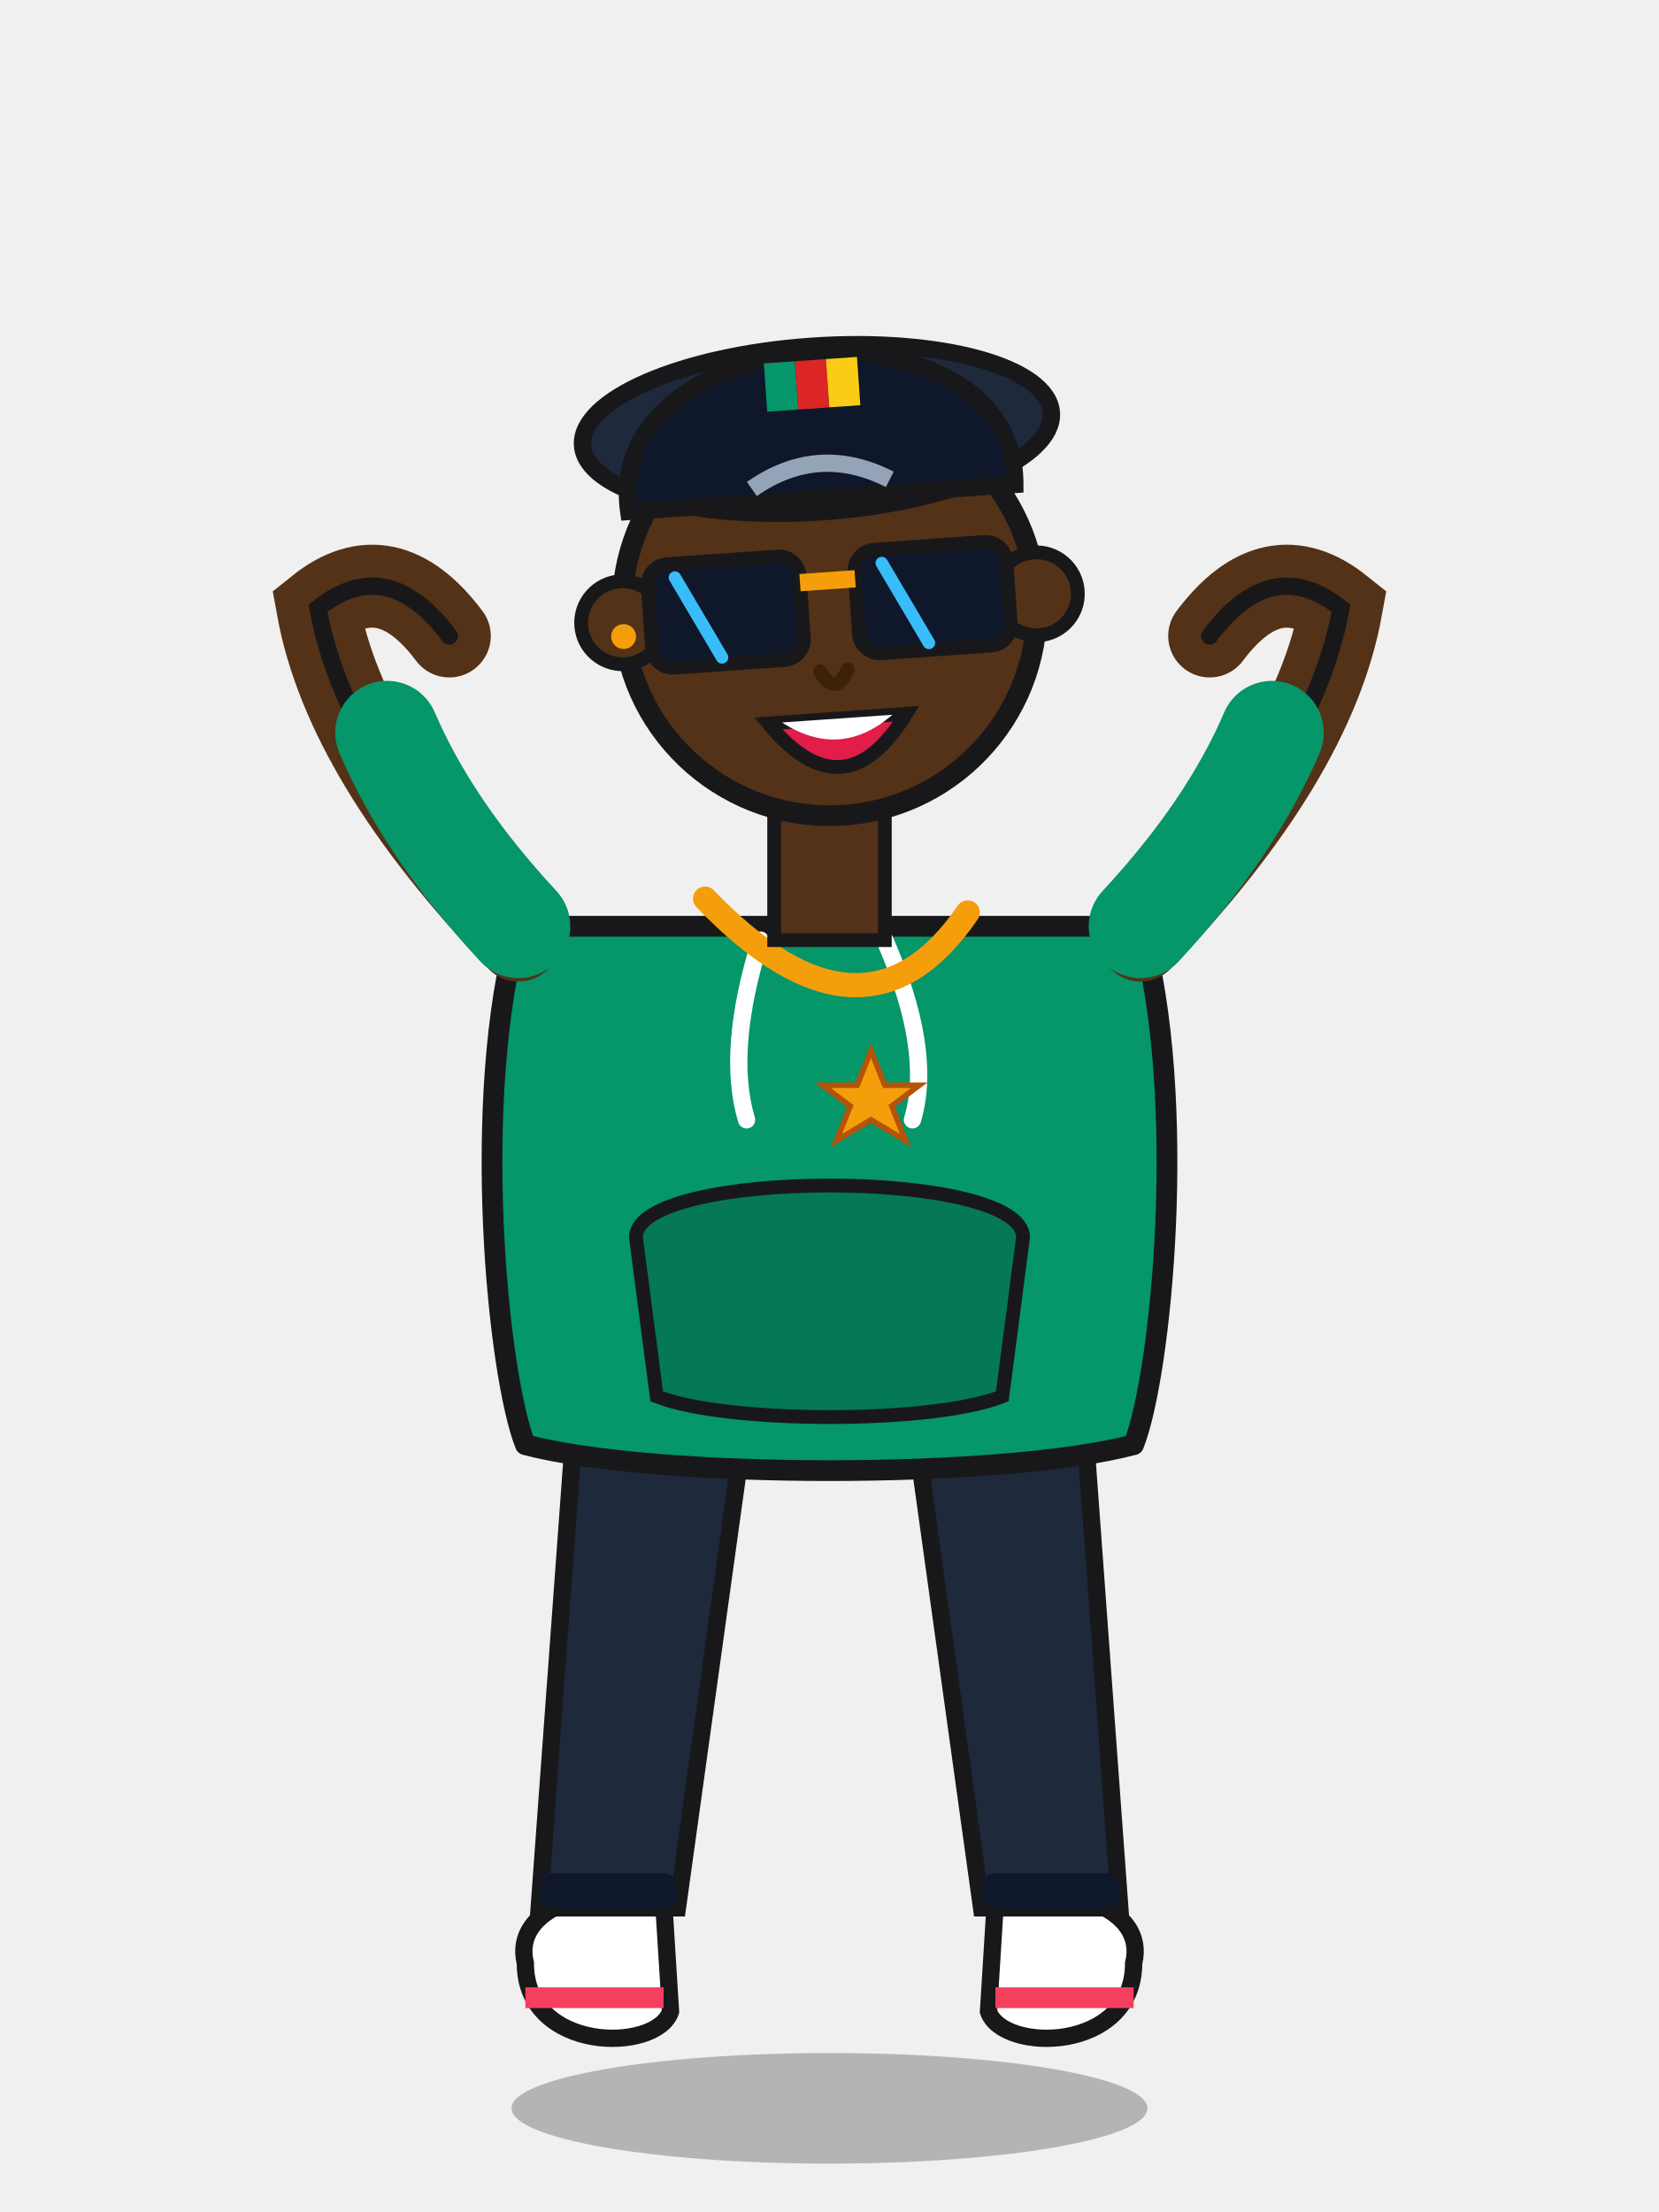
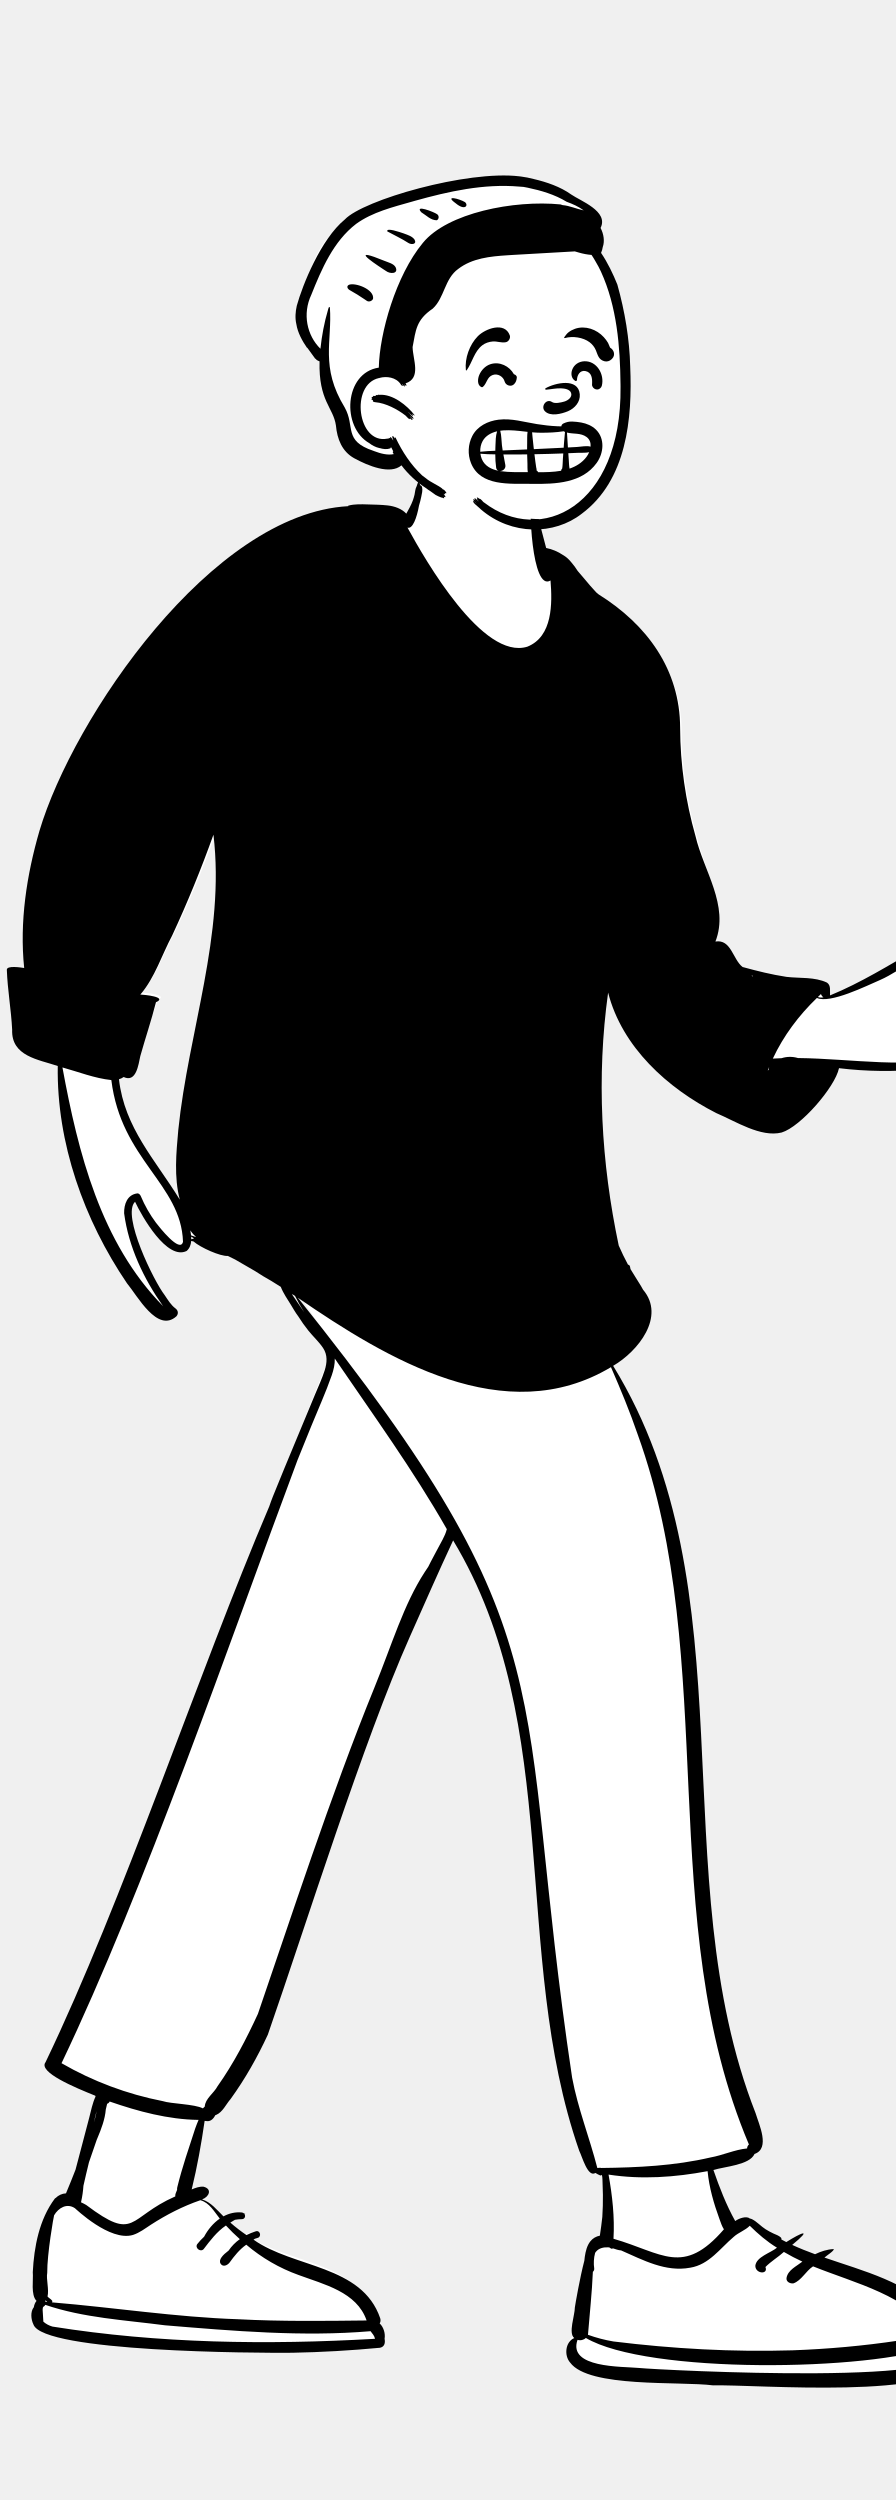
- <svg xmlns="http://www.w3.org/2000/svg" viewBox="0 0 240 320" width="100%" height="100%" fill="none">
-   <g class="character-mboa-boy pose-b">
-     <ellipse cx="120" cy="305" rx="46" ry="8" fill="#000000" fill-opacity="0.25" />
-     <path d="M76 284 C74 276 86 272 96 275 L97 291 C95 297 76 297 76 284 Z" fill="#FFFFFF" stroke="#18181B" stroke-width="2.5" />
-     <path d="M76 289 L96 289" stroke="#F43F5E" stroke-width="3" />
-     <path d="M144 275 C154 272 166 276 164 284 C164 297 145 297 143 291 L144 275 Z" fill="#FFFFFF" stroke="#18181B" stroke-width="2.5" />
-     <path d="M144 289 L164 289" stroke="#F43F5E" stroke-width="3" />
-     <path d="M84 194 L78 276 L98 276 L108 204 Z" fill="#1E293B" stroke="#18181B" stroke-width="2.5" />
-     <path d="M156 194 L162 276 L142 276 L132 204 Z" fill="#1E293B" stroke="#18181B" stroke-width="2.5" />
-     <rect x="78" y="271" width="20" height="5" rx="2" fill="#0F172A" />
-     <rect x="142" y="271" width="20" height="5" rx="2" fill="#0F172A" />
-     <path d="M75 134 C68 159 72 199 76 209 C95 214 145 214 164 209 C168 199 172 159 165 134 Z" fill="#059669" stroke="#18181B" stroke-width="3" stroke-linejoin="round" />
-     <path d="M92 179 C92 169 148 169 148 179 L145 202 C135 206 105 206 95 202 Z" fill="#047857" stroke="#18181B" stroke-width="2" />
-     <path d="M110 136 Q105 152 108 162" stroke="#FFFFFF" stroke-width="2.5" stroke-linecap="round" />
-     <path d="M128 136 Q135 152 132 162" stroke="#FFFFFF" stroke-width="2.5" stroke-linecap="round" />
-     <path d="M102 130 Q125 154 140 132" fill="none" stroke="#F59E0B" stroke-width="3.5" stroke-linecap="round" />
-     <polygon points="126,152 128,157 133,157 129,160 131,165 126,162 121,165 123,160 119,157 124,157" fill="#F59E0B" stroke="#B45309" stroke-width="0.8" />
-     <path d="M75 136 Q50 110 46 88 Q56 80 65 92" fill="none" stroke="#543217" stroke-width="12" stroke-linecap="round" />
-     <path d="M75 136 Q50 110 46 88 Q56 80 65 92" fill="none" stroke="#18181B" stroke-width="2.5" stroke-linecap="round" />
-     <path d="M75 134 Q62 120 56 106" stroke="#059669" stroke-width="15" stroke-linecap="round" />
-     <path d="M165 136 Q190 110 194 88 Q184 80 175 92" fill="none" stroke="#543217" stroke-width="12" stroke-linecap="round" />
-     <path d="M165 136 Q190 110 194 88 Q184 80 175 92" fill="none" stroke="#18181B" stroke-width="2.5" stroke-linecap="round" />
-     <path d="M165 134 Q178 120 184 106" stroke="#059669" stroke-width="15" stroke-linecap="round" />
-     <rect x="112" y="112" width="16" height="24" fill="#543217" stroke="#18181B" stroke-width="2" />
-     <g transform="rotate(-4 120 88)">
-       <circle cx="120" cy="88" r="30" fill="#543217" stroke="#18181B" stroke-width="3" />
-       <circle cx="90" cy="88" r="6" fill="#543217" stroke="#18181B" stroke-width="2" />
-       <circle cx="150" cy="88" r="6" fill="#543217" stroke="#18181B" stroke-width="2" />
-       <circle cx="90" cy="90" r="1.8" fill="#F59E0B" />
-       <rect x="94" y="80" width="22" height="15" rx="3" fill="#0F172A" stroke="#18181B" stroke-width="2" />
-       <rect x="124" y="80" width="22" height="15" rx="3" fill="#0F172A" stroke="#18181B" stroke-width="2" />
-       <path d="M116 84 L124 84" stroke="#F59E0B" stroke-width="2.5" />
-       <path d="M98 82 L104 94" stroke="#38BDF8" stroke-width="1.8" stroke-linecap="round" />
-       <path d="M128 82 L134 94" stroke="#38BDF8" stroke-width="1.8" stroke-linecap="round" />
-       <path d="M118 97 Q120 101 122 97" stroke="#3D2109" stroke-width="2" stroke-linecap="round" />
-       <path d="M110 104 Q120 118 130 104 Z" fill="#E11D48" stroke="#18181B" stroke-width="2" />
-       <path d="M112 104 Q120 110 128 104" fill="#FFFFFF" />
-       <ellipse cx="120" cy="62" rx="34" ry="12" fill="#1E293B" stroke="#18181B" stroke-width="2.5" />
-       <path d="M92 72 C90 44 150 44 148 72 Z" fill="#0F172A" stroke="#18181B" stroke-width="2.5" />
-       <path d="M110 70 Q120 64 130 70" stroke="#94A3B8" stroke-width="2.5" />
-       <rect x="113" y="52" width="4.5" height="7" fill="#059669" />
-       <rect x="117.5" y="52" width="4.5" height="7" fill="#DC2626" />
-       <rect x="122" y="52" width="4.5" height="7" fill="#FACC15" />
+ <svg xmlns="http://www.w3.org/2000/svg" width="100%" height="100%" viewBox="0 0 1179 3291" version="1.1">
+   <g id="a-mono/standing" stroke="none" stroke-width="1" fill="none" fill-rule="evenodd">
+     <g id="pose/standing/robot_dance-2" transform="translate(-121, 634)">
+       <path d="M354.966,903.914 C355.135,915.405 356.286,941.794 359.169,952.919 C327.05,901.419 278.922,845.131 271.603,782.054 C273.884,781.43 284.005,780.496 285.772,779.17 C302.39,786.892 299.246,763.125 301.702,752.132 C308.334,728.859 322.268,705.966 328.323,682.538 C344.237,675.654 312.278,672.737 307.635,672.601 C326.939,651.102 335.818,621.546 349.562,596.466 C369.758,553.842 387.846,510.269 403.996,466.014 C407.526,493.744 408.159,521.774 406.008,549.657 C399.367,669.089 354.516,783.926 354.966,903.914 Z M1469.715,691.76 C1459.722,693.44 1443.07,695.031 1433.098,695.847 C1446.188,688.042 1484.874,673.17 1460.494,659.806 C1452.977,657.06 1444.91,660.977 1437.33,662.188 C1405.849,667.371 1366.977,667.098 1335.129,664.486 C1346.739,654.954 1362.024,641.226 1373.354,631.361 C1379.376,626.12 1385.214,624.133 1378.441,616.306 C1366.502,605.184 1345.152,613.374 1331.349,618.263 C1293.272,639.602 1250.278,662.75 1209.411,679.169 C1208.983,673.441 1209.247,666.036 1203.727,662.188 C1187.533,654.554 1175.611,656.786 1158.38,654.754 C1138.297,651.743 1120.447,648.318 1100.558,643.004 C1087.55,633.08 1079.618,603.812 1058.817,607.083 C1077.239,560.706 1049.16,512.32 1038.612,467.913 C1025.448,422.466 1018.532,375.268 1018.344,328.014 C1018.215,252.359 974.41,194.31 911.114,155.489 C886.161,138.632 869.404,97.631 838.511,89.418 C834.582,74.337 834.344,67.713 830.894,52.517 C829.162,48.152 827.875,24.468 823.519,25.274 C818.715,1.813 794.236,-7.597 773.053,-12.51 C745.511,-18.22 707.076,-25.137 682.317,-9.025 C675.145,-3.056 671.995,6.939 671.469,15.868 C668.718,27.758 662.996,40.076 656.326,50.392 C644.942,46.545 651.385,39.375 640.126,37.705 C537.324,22.462 423.212,97.908 356.512,171.508 C235.606,295.709 139.019,465.263 154.83,642.279 C150.578,641.65 131.731,638.695 132,644.653 C132.926,670.557 137.69,692.164 139.005,718.048 C137.698,752.338 173.31,756.47 199.036,764.926 C197.452,864.414 233.582,963.927 290.132,1045.707 C303.871,1061.799 324.485,1117.641 349.562,1095.396 C352.517,1091.939 329.599,1067.986 325.522,1062.068 C311.6,1044.535 274.721,957.723 300.785,940.384 C306.579,959.124 362.685,1049.234 372.687,998.088 C385.97,1005.801 407.92,1011.064 423.8,1010.267 C453.652,1026.444 482.7,1043.914 511.368,1062.068 C524.721,1088.303 544.308,1113.501 560.718,1138.69 C447.153,1401.111 336.305,1833.028 190.161,2080.196 C177.418,2096.337 247.517,2123.771 259.899,2129.694 C236.221,2168.156 233.256,2212.724 215.243,2254.14 C211.812,2253.585 208.35,2254.315 205.255,2255.972 C183.035,2271.026 174.649,2324.919 173.382,2351.491 C174.408,2363.345 170.016,2381.271 179.602,2389.999 C178.262,2391.45 177.262,2393.222 176.55,2395.032 C169.804,2400.285 170.635,2411.894 174.241,2419.093 C186.93,2445.438 279.674,2442.994 309.771,2448.629 C416.381,2457.663 505.86,2459.086 612.456,2449.211 C625.539,2446.47 615.645,2426.049 609.185,2420.51 C612.169,2418.694 614.077,2415.378 612.771,2411.117 C588.538,2341.787 500.953,2346.478 447.955,2309.454 C461.891,2301.391 452.896,2303.964 444.141,2307.1 C434.849,2301.258 425.809,2294.684 417.436,2287.421 C423.867,2283.449 420.695,2280.825 413.738,2284.151 C402.773,2275.354 394.232,2261.756 380.264,2257.493 C366.582,2254.14 366.582,2248.287 366.582,2244.597 C374.725,2211.845 383.619,2178.257 388.19,2145.041 C393.066,2152.235 435.139,2094.589 444.141,2080.196 C479.119,2024.777 479.025,1970.166 503.502,1909.898 C553.767,1778.652 656.732,1503.579 719.524,1378.056 C866.443,1617.559 794.884,1941.479 885.517,2196.872 C889.545,2204.544 897.119,2233.32 907.609,2225.019 C911.687,2225.974 916.022,2226.487 919.905,2227.037 C918.784,2254.956 916.693,2282.801 912.056,2310.428 C907.736,2311.569 904.066,2313.837 902.164,2317.804 C894.89,2312.46 880.963,2391.295 879.77,2399.326 C879.752,2409.684 870.826,2432.75 878.978,2438.906 C867.233,2443.714 865.313,2461.486 873.574,2470.624 C898.103,2503.605 1017.668,2494.541 1061.778,2500.07 C1117.558,2498.685 1350.908,2519.578 1367.11,2466.642 C1370.331,2454.557 1364.81,2439.302 1353.579,2434.651 C1358.073,2424.156 1347.311,2414.024 1340.728,2406.659 C1301.904,2366.261 1242.208,2359.897 1190.518,2342.315 C1192.446,2340.34 1123.045,2304.766 1108,2295.972 C1108.993,2284.026 1084.18,2296.003 1084.111,2295.972 C1072.281,2275.055 1063.9,2242.51 1055.968,2219.945 C1070.608,2215.406 1105.88,2211.372 1112.417,2196.872 C1133.428,2189.822 1112.353,2159.339 1108,2145.041 C984.838,1836.761 1101.686,1447.91 919.905,1156.942 C953.226,1137.852 991.454,1096.072 958.539,1061.023 C951.952,1052.598 935.84,1026.366 936.105,1030.946 C929.984,1005.97 916.315,962.949 912.056,937.694 C896.418,844.969 906.668,758.13 919.905,664.486 C938.282,734.95 1001.624,793.656 1066.06,825.849 C1091.208,836.23 1124.415,857.655 1152.024,850.896 C1176.942,843.521 1222.196,792.348 1227.529,767.77 C1300.169,776.41 1375.59,769.475 1445.01,746.632 C1453.921,743.26 1464.466,743.546 1461.711,730.894 C1458.963,720.156 1439.368,722.895 1430.943,724.889 C1443.822,717.747 1477.254,715.878 1477.007,697.206 C1476.563,693.314 1473.691,691.091 1469.715,691.76 Z" id="🎨-Background" fill="#FFFFFF" />
+       <path d="M1450.519,709.455 C1427.3,719.338 1403.325,728.837 1378.021,731.355 C1372.248,731.933 1372.174,741.029 1378.021,740.463 C1399.043,738.416 1420.122,736.467 1440.868,732.38 C1443.477,731.865 1457.051,727.056 1457.806,731.608 C1454.811,742.501 1400.159,753.626 1388.006,755.851 C1316.026,773.65 1243.707,759.606 1171.436,758.81 C1164.221,756.663 1156.803,756.777 1149.854,759.008 C1146.017,759.13 1142.18,759.3 1138.344,759.529 C1152.416,729.451 1172.54,702.644 1196.375,679.7 C1213.76,687.642 1261.581,663.766 1279.526,656.068 C1309.498,643.006 1336.336,614.551 1371.455,620.356 C1354.521,635.565 1336.061,648.825 1318.842,663.694 C1314.426,667.541 1318.111,674.723 1323.448,674.813 C1360.844,677.386 1398.321,677.636 1435.352,670.893 C1461.602,665.86 1462.02,666.681 1439.401,681.314 C1427.438,688.95 1413.438,696.184 1398.784,694.564 C1390.784,694.34 1391.311,705.692 1398.784,706.659 C1420.491,707.433 1442.597,706.8 1464.05,703.152 C1459.526,706.093 1452.987,708.36 1450.519,709.455 M1133.038,773.989 C1132.731,774.318 1132.424,774.631 1132.117,774.94 C1131.973,775 1131.829,775.058 1131.686,775.121 C1132.286,773.595 1132.875,772.088 1133.436,770.623 C1133.455,770.62 1133.474,770.617 1133.493,770.614 C1133.11,771.714 1132.969,772.853 1133.038,773.989 M960.514,1254.441 C1068.965,1555.278 981.871,1893.188 1106.874,2188.997 C1105.516,2190.134 1104.518,2192.098 1104.452,2194.205 C1088.245,2195.77 1072.462,2203.233 1056.266,2206.08 C1009.16,2217.08 960.683,2219.36 912.467,2219.922 C912.454,2219.917 912.442,2219.911 912.428,2219.906 C911.114,2219.486 909.198,2219.774 907.317,2219.946 C897.123,2180.139 881.718,2141.627 874.138,2101.05 C796.101,1579.791 875.499,1526.472 513.073,1074.331 C630.115,1154.686 785.895,1249.108 925.285,1165.73 C937.963,1194.9 950.221,1224.336 960.514,1254.441 M1068.108,2287.168 C1069.854,2291.858 1071.354,2296.721 1073.954,2300.682 C1020.143,2362.932 993.271,2331.784 928.596,2313.104 C930.239,2284.719 927.102,2256.593 922.092,2228.642 C965.348,2235.329 1009.619,2232.215 1052.474,2224.119 C1054.526,2245.761 1060.672,2266.814 1068.108,2287.168 M1108,2295.972 C1118.873,2306.747 1130.629,2316.856 1143.791,2324.871 C1135.364,2331.819 1116.497,2336.864 1115.302,2348.78 C1115.495,2359.551 1132.766,2360.427 1128.623,2350.306 C1135.911,2342.819 1145.123,2337.477 1152.907,2330.457 C1160.831,2335.133 1168.954,2339.339 1177.235,2343.209 C1169.518,2349.371 1158.058,2354.213 1156.36,2364.829 C1155.761,2370.014 1161.441,2372.424 1165.526,2371.811 C1176.048,2368.062 1181.864,2355.477 1191.311,2349.434 C1248.508,2372.494 1314.116,2386.711 1352.5,2439.307 C1351.118,2440.01 1350.123,2441.041 1349.485,2442.246 C1334.51,2439.903 1319.172,2445.704 1304.187,2447.116 C1257.831,2454.079 1211.055,2458.267 1164.213,2459.961 C1085.526,2462.375 1006.605,2457.913 928.518,2448.307 C917.202,2446.418 905.896,2443.435 895,2439.517 C897.177,2412.173 900.295,2384.346 901.446,2356.635 C902.736,2355.597 903.498,2353.797 903.206,2351.968 C902.305,2346.366 902.544,2338.355 904.411,2331.735 C904.7,2331.28 904.999,2330.833 905.329,2330.409 C909.182,2325.428 915.699,2324.032 921.703,2324.399 C922.19,2324.429 922.68,2324.489 923.173,2324.564 C923.989,2324.989 924.777,2325.491 925.525,2326.089 C925.842,2326.136 926.149,2326.17 926.473,2326.224 C926.689,2326.259 926.882,2326.319 927.063,2326.39 C927.213,2326.141 927.344,2325.87 927.476,2325.6 C931.194,2326.737 934.978,2328.27 938.605,2328.444 C967.737,2341.181 997.097,2357.264 1029.665,2351.182 C1054.455,2347.159 1068.884,2325.799 1086.821,2310.616 C1093.166,2304.791 1102.085,2302.076 1108,2295.972 M1354.526,2454.218 C1429.461,2508.83 986.365,2485.768 962.04,2483.174 C939.228,2481.079 868.151,2483.415 881.252,2446.168 C885.194,2447.416 889.645,2446.278 892.213,2443.666 C972.569,2491.446 1266.612,2487.748 1354.526,2454.218 M703.729,1392.563 C698.641,1402.27 693.249,1411.811 688.249,1421.565 C687.079,1423.848 685.928,1426.137 684.788,1428.43 C683.24,1430.741 681.702,1433.051 680.182,1435.361 C652.293,1478.259 637.104,1530.533 613.996,1587.24 C556.452,1728.45 501.815,1897.15 460.536,2017.036 C445.281,2050.078 428.465,2082.591 407.369,2112.325 C402.696,2121.359 391.023,2128.703 390.59,2139.005 C390.464,2139.129 390.337,2139.253 390.211,2139.377 C389.503,2140.073 388.797,2140.77 388.087,2141.463 C377.096,2135.703 346.043,2135.542 335.184,2131.908 C288.42,2122.758 243.217,2105.869 201.991,2081.997 C311.409,1853.158 422.311,1529.483 512.658,1288.008 C518.758,1273.018 524.793,1258.002 530.883,1243.01 C539.857,1220.917 549.881,1198.969 557.707,1176.444 C560.149,1169.413 561.952,1161.876 561.711,1154.401 C612.096,1228.35 664.887,1301.12 709.188,1378.977 C708.049,1383.758 705.898,1388.425 703.729,1392.563 M377.947,2167.998 C369.631,2193.547 360.746,2219.205 354.365,2245.317 C354.088,2246.513 354.027,2247.637 354.131,2248.684 C354.065,2248.858 354,2249.033 353.934,2249.206 C352.83,2252.104 351.368,2254.591 351.746,2257.359 C288.745,2284.972 300.077,2317.947 234.461,2268.626 C232.281,2267.375 229.969,2266.137 227.574,2265.069 C227.679,2264.787 227.774,2264.493 227.845,2264.172 C229.37,2257.323 230.362,2250.392 230.823,2243.401 C233.213,2233.096 235.5,2222.756 238.096,2212.5 C241.523,2202.628 244.997,2192.766 248.311,2182.885 C248.652,2182.065 248.991,2181.245 249.336,2180.424 C254.36,2168.543 259.218,2155.777 260.268,2142.899 C260.892,2140.404 261.477,2137.903 262.043,2135.4 C263.631,2134.909 264.733,2133.797 265.344,2132.444 C302.936,2145.482 342.448,2156.123 382.394,2156.637 C380.819,2160.391 379.278,2164.151 377.947,2167.998 M384.741,2262.374 C396.587,2265.501 402.832,2277.174 410.313,2286.57 C401.698,2292.524 394.597,2301.119 389.665,2310.429 C386.393,2313.456 383.337,2316.686 380.622,2320.189 C377.234,2325.269 384.958,2331.229 389.088,2326.722 C397.682,2315.415 406.459,2303.764 418.406,2295.666 C424.167,2301.975 430.317,2307.91 436.704,2313.606 C430.927,2317.744 425.91,2322.766 421.932,2328.661 C414.368,2334.316 408.242,2340.772 411.38,2345.879 C414.427,2350.802 420.27,2348.119 423.115,2344.567 C429.377,2335.826 436.347,2327.126 445.186,2320.918 C465.568,2338.238 488.732,2351.713 513.892,2360.756 C547.192,2373.134 590.788,2383.065 603.587,2420.665 C547.33,2421.347 490.975,2422.032 434.727,2419.055 C352.542,2416.357 271.222,2403.577 189.426,2396.842 C189.954,2396.159 190.127,2395.252 189.516,2394.451 C187.829,2392.237 185.324,2391.242 183.567,2389.125 C185.802,2380.006 181.602,2366.333 183.176,2357.969 C182.911,2333.365 191.684,2283.136 192.213,2282.228 C197.936,2272.407 209.09,2265.801 219.609,2272.887 C220.337,2273.378 265.75,2317.193 296.04,2308.072 C304.788,2305.231 312.051,2299.551 319.661,2294.598 C340.139,2281.371 361.637,2270.33 384.741,2262.374 M614.655,2444.788 C473.117,2452.913 330.242,2451.096 190.057,2428.715 C185.454,2427.377 181.311,2425.155 178.071,2422.231 C177.763,2418.69 177.541,2415.144 177.436,2411.588 C177.383,2409.767 176.362,2403.616 178.331,2402.476 C179.44,2401.834 180.189,2401.01 180.648,2400.104 C230.784,2417.272 285.684,2420.125 338.082,2427.017 C427.71,2434.431 519.34,2442.395 608.818,2434.784 C611.253,2437.924 614.004,2441.024 614.655,2444.788 M181.177,2394.204 C181.739,2394.997 182.381,2395.733 183.11,2396.338 C182.411,2396.284 181.711,2396.225 181.011,2396.17 C180.899,2395.739 180.747,2395.315 180.549,2394.911 C180.771,2394.684 180.979,2394.448 181.177,2394.204 M245.304,2156.775 C246.166,2153.028 247.161,2149.11 248.063,2145.129 C247.428,2150.133 246.159,2155.105 244.55,2160.008 C244.799,2158.93 245.055,2157.854 245.304,2156.775 M505.554,1070.133 C505.698,1070.023 505.83,1069.897 505.946,1069.751 C507.082,1070.476 508.222,1071.198 509.356,1071.93 C512.981,1079.184 517.075,1086.359 521.43,1093.479 C516.118,1085.767 510.964,1077.819 505.554,1070.133 M372.542,992.238 C372.317,990.048 371.951,987.836 371.518,985.643 C372.713,987.424 374.021,989.125 375.416,990.71 C376.613,992.069 377.89,993.346 379.232,994.551 C377.018,993.737 374.792,992.954 372.542,992.238 M372.795,997.417 C372.813,996.249 372.772,995.063 372.687,993.865 C373.915,994.675 375.151,995.471 376.401,996.244 C375.17,996.545 373.966,996.933 372.795,997.417 M355.706,853.427 C352.994,883.889 349.898,915.285 357.668,945.245 C325.549,892.788 284.918,850.962 277.598,786.713 C279.879,786.077 282,785.126 283.767,783.775 C300.385,791.641 303.241,767.432 305.696,756.235 C312.329,732.529 320.262,709.211 326.317,685.348 C342.23,678.336 310.272,675.365 305.629,675.226 C305.817,675.073 306.001,674.91 306.184,674.733 C324.948,652.686 333.995,623.082 347.555,597.676 C367.75,554.26 385.838,509.877 401.987,464.8 C417.679,596.373 368.977,723.821 355.706,853.427 M326.178,975.415 C318.241,964.69 311.538,952.985 306.383,940.677 C305.62,938.854 303.883,936.704 301.572,937.014 C288.468,938.768 284.155,951.281 284.395,963.126 C290.192,1007.263 310.116,1049.402 335.737,1085.498 C253.413,1001.56 223.868,883.445 203.194,771.18 C224.507,777.076 245.471,785.469 267.563,787.809 C280.475,892.898 359.318,924.357 361.914,1000.66 C358.181,1016.549 330.209,980.723 326.178,975.415 M1112.366,650.817 C1112.174,650.866 1111.986,650.932 1111.807,651.039 C1111.643,651.136 1111.484,651.241 1111.321,651.339 C1111.024,650.903 1110.713,650.478 1110.385,650.071 C1111.045,650.319 1111.704,650.574 1112.366,650.817 M1205.054,678.916 C1202.441,679.321 1199.908,679.277 1197.612,678.506 C1198.136,678.004 1198.649,677.49 1199.178,676.993 C1199.564,676.63 1200.522,675.619 1201.703,674.51 C1202.305,676.319 1203.477,677.93 1205.054,678.916 M1479.955,695.195 C1479.517,691.231 1476.645,688.967 1472.67,689.647 C1462.677,691.359 1452.721,692.599 1442.748,693.431 C1455.837,685.479 1484.045,669.589 1459.667,655.976 C1452.149,653.179 1443.212,656.131 1435.633,657.365 C1404.153,662.644 1372.204,664.853 1340.356,662.193 C1351.964,652.483 1363.983,643.267 1375.313,633.22 C1381.334,627.881 1388.172,620.764 1381.399,612.792 C1369.461,601.462 1343.11,609.806 1329.309,614.785 C1291.232,636.521 1254.53,659.626 1213.665,676.351 C1213.235,670.517 1215.21,663.446 1209.69,659.527 C1193.498,651.75 1173.577,654.024 1156.345,651.954 C1136.263,648.887 1118.415,644.38 1098.526,638.968 C1085.518,628.858 1083.586,602.102 1062.785,605.435 C1081.207,558.198 1047.129,511.966 1036.582,466.734 C1023.418,420.442 1016.502,372.368 1016.315,324.235 C1016.192,247.189 972.377,188.038 909.087,148.505 C908.023,147.632 906.971,146.74 905.916,145.852 C903.179,142.97 900.502,140.013 897.887,136.963 C892.376,130.536 887.043,123.941 881.449,117.582 C878.904,113.613 876.209,109.752 873.058,106.225 C870.27,102.778 867.143,99.666 863.135,97.226 C862.823,97.036 862.495,96.87 862.177,96.687 C855.498,92.122 847.944,88.937 839.957,87.355 C836.178,72.795 832.153,58.302 828.871,43.62 C827.367,39.93 825.417,13.164 821.374,16.139 C816.296,28.997 820.93,145.353 845.7,130.153 C848.139,160.416 848.616,203.9 815.256,217.277 C756.799,235.491 681.593,104.727 657.395,60.503 C664.075,63.082 669.743,47.538 672.581,31.546 C673.769,27.76 674.741,23.899 675.536,20.014 C676.385,15.862 677.597,11.496 676.629,7.315 C676.312,5.946 675.258,5.037 674.028,4.653 C673.581,2.127 672.827,0.446 671.722,-0.002 C670.835,1.972 670.122,4.026 669.499,6.123 C669.449,6.204 669.392,6.276 669.346,6.363 C667.613,9.691 667.432,13.505 666.711,17.169 C666.073,19.738 665.374,22.28 664.481,24.732 C662.215,30.972 659.005,36.533 655.877,42.193 C649.854,35.667 640.36,32.369 631.394,31.351 C622.743,30.368 613.903,30.308 605.206,30.032 C596.85,29.766 587.864,29.428 579.733,31.541 C579.33,31.646 579.256,32.041 579.413,32.334 C399.762,42.035 217.239,310.741 172.915,459.827 C156.032,518.092 146.566,579.642 152.831,640.266 C148.578,639.626 129.732,636.616 130,642.684 C130.926,669.069 135.69,695.152 137.005,721.517 C135.698,756.445 171.31,760.653 197.034,769.267 C195.45,870.602 231.581,971.965 288.127,1055.265 C301.865,1071.656 328.189,1121.408 353.266,1098.75 C356.22,1095.228 355.548,1091.039 351.927,1088.359 C346.014,1083.981 341.817,1076.895 337.741,1070.866 C323.818,1053.007 280.716,965.646 298.78,947.985 C307.87,967.405 340.852,1025.607 366.729,1012.756 C370.62,1009.321 372.29,1004.689 372.698,999.574 C373.719,999.83 374.746,1000.065 375.778,1000.273 C384.809,1008.282 411.319,1020.119 420.915,1019.287 C424.118,1020.864 427.317,1022.446 430.514,1024.034 C439.371,1029.025 448.159,1034.129 456.891,1039.326 C463.805,1043.913 470.908,1048.153 478.127,1052.203 C482.307,1054.785 486.472,1057.395 490.629,1060.018 C493.852,1068.392 499.499,1076.417 503.94,1083.664 C506.711,1088.187 509.817,1093.799 513.533,1098.704 C517.625,1105.325 522.191,1111.627 526.875,1117.528 C533.069,1125.329 540.811,1132.203 546.305,1140.509 C552.445,1149.791 551.577,1159.939 548.345,1170.138 C544.991,1180.727 540.193,1190.921 535.937,1201.169 C531.334,1212.252 526.731,1223.336 522.128,1234.42 C513.178,1255.973 504.228,1277.524 495.278,1299.077 C490.168,1311.379 485.145,1323.726 480.199,1336.095 C478.506,1340.329 476.964,1344.603 475.506,1348.902 C382.178,1568.154 282.629,1869.238 180.93,2080.727 C170.884,2093.802 219.542,2113.955 246.422,2124.804 C246.542,2125.174 246.647,2125.543 246.756,2125.913 C242.734,2134.577 240.735,2144.794 238.411,2153.86 C235.493,2165.233 232.51,2176.588 229.461,2187.926 C226.41,2199.278 223.364,2210.688 220.444,2222.129 C216.509,2232.198 212.548,2242.219 208.378,2252.061 C208.215,2252.477 208.045,2252.895 207.878,2253.311 C202.514,2253.616 197.823,2255.885 194.253,2259.475 C193.836,2259.605 193.432,2259.872 193.098,2260.305 C172.654,2287.697 165.868,2323.59 164.153,2357.064 C165.109,2367.09 161.266,2386.998 169.079,2394.895 C167.15,2397.153 166.065,2400.036 165.514,2403.202 C160.766,2409.085 161.766,2419.323 165.011,2425.921 C177.427,2462.289 458.048,2463.647 505.513,2463.18 C544.222,2462.475 582.669,2460.192 621.21,2456.598 C627.185,2455.329 628.366,2450.318 627.28,2444.707 C628.463,2438.058 626.04,2429.391 620.788,2424.57 C621.915,2422.761 622.328,2420.461 621.526,2417.797 C597.293,2347.179 507.712,2351.957 454.715,2314.245 C455.44,2313.818 456.087,2313.427 456.691,2313.057 C457.853,2312.654 459.023,2312.277 460.204,2311.938 C465.768,2310.34 463.35,2301.528 457.811,2303.26 C453.52,2304.6 449.395,2306.273 445.494,2308.268 C438.108,2303.247 430.935,2297.756 424.198,2291.803 C426.195,2290.546 428.22,2289.343 430.255,2288.153 C433.186,2287.61 436.217,2287.325 439.365,2287.307 C443.375,2287.286 444.483,2283.309 442.931,2280.697 C443.248,2280.502 443.566,2280.321 443.882,2280.123 C443.42,2280.046 442.933,2280.018 442.432,2280.014 C441.723,2279.211 440.703,2278.626 439.365,2278.495 C430.626,2277.635 422.448,2279.676 415.152,2283.611 C406.519,2275.125 398.652,2264.932 387.026,2261.318 C396.366,2257.908 400.741,2247.569 388.925,2244.577 C383.72,2244.11 378.378,2246.052 373.345,2248.183 C380.593,2218.485 386.045,2188.116 390.381,2157.936 C391.617,2158.149 392.841,2158.284 394.041,2158.315 C398.933,2158.44 402.223,2154.707 404.593,2150.276 C404.857,2150.237 405.119,2150.197 405.37,2150.157 C414.25,2146.417 418.366,2136.176 424.5,2129.216 C443.688,2102.743 459.83,2074.088 473.563,2044.441 C524.038,1899.407 599.303,1658.135 660.271,1521.163 C679.793,1477.303 697.222,1437.346 717.504,1393.79 C864.419,1637.743 792.862,1937.124 883.491,2197.262 C887.425,2204.895 894.744,2233.014 904.858,2226.443 C904.919,2226.487 904.976,2226.534 905.047,2226.574 C906.941,2227.642 908.84,2228.946 910.903,2229.653 C911.874,2229.986 912.741,2229.651 913.35,2229.028 C914.264,2232.709 914.058,2236.989 914.234,2240.59 C914.473,2245.486 914.602,2250.383 914.659,2255.284 C914.768,2264.987 914.526,2274.688 913.889,2284.372 C912.985,2292.607 911.932,2300.83 910.649,2309.033 C905.862,2309.918 901.45,2312.366 898.266,2316.33 C893.593,2322.153 891.941,2329.598 890.825,2336.818 C890.553,2338.571 890.328,2340.309 890.213,2342.006 C884.237,2364.926 878.493,2398.355 877.747,2403.479 C877.727,2414.03 868.802,2437.525 876.954,2443.794 C865.208,2448.692 863.29,2466.793 871.549,2476.102 C896.078,2509.696 1015.639,2500.464 1059.747,2506.095 C1115.524,2504.686 1363.867,2525.965 1380.067,2472.045 C1383.29,2459.737 1377.767,2444.198 1366.538,2439.46 C1371.03,2428.772 1360.27,2418.45 1353.686,2410.95 C1314.865,2369.8 1258.014,2355.777 1206.327,2337.868 C1208.253,2335.856 1219.928,2328.555 1218.401,2326.664 C1209.907,2327.037 1201.669,2329.747 1193.95,2333.461 C1183.788,2329.729 1173.69,2325.745 1163.844,2321.19 C1191.884,2298.107 1175.495,2305.22 1156.082,2317.45 C1153.945,2316.327 1151.801,2315.209 1149.655,2314.094 C1149.867,2313.154 1149.65,2312.133 1148.791,2311.33 C1146.073,2308.784 1142.533,2307.766 1139.202,2306.222 C1135.623,2304.563 1132.148,2302.663 1128.805,2300.571 C1122.623,2296.704 1117.424,2290.561 1110.961,2287.346 C1109.973,2286.855 1108.961,2286.569 1107.945,2286.441 C1103.769,2282.663 1093.665,2286.245 1088.953,2289.712 C1088.876,2289.678 1088.808,2289.648 1088.739,2289.618 C1076.909,2268.311 1068.09,2245.58 1060.159,2222.596 C1074.797,2217.971 1107.739,2216.228 1114.276,2201.458 C1135.287,2194.278 1120.034,2162.416 1115.681,2147.852 C992.524,1833.843 1109.928,1460.352 928.153,1163.977 C960.911,1144.861 997.537,1099.168 967.487,1063.708 C966.645,1062.061 965.724,1060.453 964.791,1058.905 C960.277,1051.408 955.415,1044.163 950.979,1036.623 C950.752,1035.666 950.551,1034.696 950.414,1033.699 C950.151,1031.877 949.012,1030.977 947.666,1030.761 C943.211,1022.572 939.251,1014.168 935.498,1005.632 C912.315,896.14 906.073,783.948 921.516,672.664 C939.892,744.436 999.594,798.53 1064.028,831.322 C1089.175,841.895 1122.381,863.72 1149.989,856.834 C1174.906,849.322 1220.161,797.198 1225.493,772.163 C1298.129,780.964 1373.548,773.9 1442.965,750.632 C1451.876,747.198 1469.241,741.991 1466.485,729.103 C1463.737,718.167 1450.717,720.482 1442.291,722.513 C1455.168,715.239 1480.208,714.214 1479.955,695.195" id="🖍-Ink" fill="#000000" />
+     </g>
+     <g id="Head" transform="translate(404, 180)">
+       <g id="head/mono/hat-beanie">
+         <path d="M244.801,58.706 C289.573,58.706 343.29,80.411 347.858,80.845 L347.981,80.851 C350.384,80.851 359.773,88.005 376.149,102.311 L358.412,136.905 L359.847,138.276 C366.716,144.861 372.58,150.863 377.208,155.595 C415,194.229 421.792,345.919 412.886,398.818 C403.98,451.717 387.484,503.48 310.685,503.48 C233.887,503.48 148.447,457.303 135.285,442.922 C126.511,433.336 116.655,428.743 105.718,429.144 C105.268,428.577 104.822,428.011 104.38,427.447 L102.771,427.219 C87.633,425.027 76.787,422.076 70.233,418.368 C57.429,411.124 43.357,373.045 43.357,364.657 C43.357,356.352 22.345,295.94 21.924,289.547 L21.918,289.37 C21.918,284.025 -5.533,259.458 -5.533,251.656 C-5.533,243.854 -11.066,244.327 -5.533,216.833 L-3.926,208.756 C1.963,179.484 13.487,131.013 57.429,109.95 C105.718,86.805 199.577,58.706 244.801,58.706 Z" id="Path" fill="#FFFFFF" />
+         <path d="M49.976,108.863 C74.059,83.301 210.78,43.763 279.952,52.144 L282.027,52.413 C287.547,53.113 292.987,54.173 298.356,55.613 C315.71,59.666 333.636,65.803 347.975,76.054 C359.946,84.44 397.709,98.135 386.579,120.073 C390.706,127.892 392.246,137.552 389.457,145.253 C389.106,147.913 388.286,150.363 387.237,152.903 C396.054,165.914 403.035,180.628 408.686,194.623 C418.561,229.844 424.706,266.498 425.606,302.433 C428.6,370.705 421.114,452.256 361.652,496.404 C325.731,524.379 269.463,525.319 229.096,490.633 C226.805,487.922 216.032,480.606 219.627,479.323 C220.697,480.453 221.797,481.553 222.917,482.633 C222.866,482.513 222.856,482.393 222.877,482.263 L221.823,481.309 C219.84,479.474 217.27,476.812 220.197,477.333 C220.326,477.483 220.467,477.613 220.606,477.763 C221.226,478.135 221.694,478.457 222.059,478.742 L222.246,478.892 L222.188,478.831 C220.502,477.033 219.491,475.2 222.012,476.371 L222.346,476.533 C223.467,477.713 224.606,478.843 225.766,479.943 C225.747,479.813 225.766,479.683 225.837,479.543 L224.755,478.498 C223.7,477.464 223.861,477.459 224.377,476.623 C222.133,473.478 226.322,475.346 226.616,476.573 C229.237,475.953 231.538,480.873 233.226,481.473 C307.225,538.363 414.612,487.884 412.873,329.359 L412.846,326.257 C412.338,275.568 408.072,223.469 387.106,177.583 C385.067,173.163 382.786,168.863 380.277,164.703 C378.547,161.583 376.697,158.543 374.707,155.583 C369.136,155.133 363.636,154.113 358.217,152.533 C356.356,152.063 354.516,151.543 352.677,150.933 C325.797,152.399 299.516,153.994 272.561,155.506 L264.141,156.03 C241.307,157.498 217.692,159.85 199.266,173.973 C181.186,186.831 181.104,212.186 165.627,226.303 C143.557,241.282 143.396,254.789 139.146,276.863 C139.461,293.503 150.999,317.68 129.826,324.683 C133.398,329.776 128.419,327.329 128.027,325.543 C127.987,325.553 127.947,325.563 127.917,325.563 C131.1,331.48 126.421,327.754 126.007,325.853 C125.757,325.783 125.507,325.603 125.257,325.353 C128.464,330.537 123.28,326.907 123.587,325.963 C117.39,316.438 104.636,314.959 95.646,317.483 C95.536,317.823 95.137,317.853 94.887,317.673 C56.66,325.957 66.523,405.093 105.697,397.443 C107.374,397.101 107.334,397.906 107.667,397.983 C106.762,395.607 109.313,396.574 109.286,397.073 L109.441,397.065 C109.565,397.055 109.514,397.041 109.606,397.073 C108.731,392.214 113.655,399.254 113.266,399.543 C113.417,399.453 113.587,399.403 113.737,399.383 L113.567,398.922 C112.75,396.745 112.82,397.65 112.826,396.403 C112.212,394.862 112.167,395.536 112.311,394.532 C114.469,392.86 115.106,397.932 115.826,398.303 C114.592,396.583 115.573,395.178 116.737,396.112 C125.56,414.67 136.957,432.107 151.686,445.843 C153.297,447.113 154.927,448.363 156.616,449.543 C162.881,455 172.491,458.509 178.356,463.343 C178.356,463.423 178.317,463.523 178.257,463.623 L178.391,463.744 L178.391,463.744 L178.527,463.873 L180.567,464.853 C181.167,465.363 181.707,465.933 182.186,466.563 C182.697,467.153 183.146,467.803 183.527,468.493 C183.717,469.333 183.297,469.683 182.497,469.323 C182.146,469.203 181.797,469.063 181.447,468.933 C181.467,468.963 181.476,468.983 181.497,469.003 C181.612,469.177 182.388,470.977 181.493,470.684 L181.387,470.643 C180.896,470.463 180.407,470.263 179.927,470.073 C180.497,470.783 181.016,471.553 181.476,472.203 C181.967,472.713 182.266,473.313 182.387,473.993 C182.366,474.373 182.157,474.533 181.777,474.483 C181.197,474.293 180.627,474.093 180.056,473.883 L180.218,474.193 C180.622,474.986 181.195,476.317 180.177,475.873 C179.306,475.603 178.467,475.293 177.627,474.953 C177.556,475.093 177.417,475.143 177.137,475.013 C174.467,474.063 171.887,472.903 169.417,471.533 C167.247,469.953 165.056,468.403 162.877,466.833 C160.826,465.603 158.846,464.233 156.957,462.693 C144.311,454.525 133.24,444.149 124.457,432.593 C109.768,445.314 80.399,433.161 62.232,423.203 C46.163,414.303 39.847,397.847 38.214,380.105 C34.819,356.219 15.299,348.043 16.657,295.633 C16.627,295.643 16.596,295.643 16.556,295.643 C15.846,295.433 15.157,295.153 14.507,294.793 C13.837,294.473 13.207,294.093 12.616,293.633 L11.886,292.623 L11.886,292.623 C11.507,292.413 11.167,292.193 10.907,291.973 L10.772,292.147 C10.345,292.662 10.632,291.887 10.657,291.733 L9.389,290.008 C6.382,285.903 3.083,281.297 0.396,277.613 L0.311,277.763 C0.25,277.876 0.218,277.957 0.247,277.993 C-6.148,268.805 -12.162,257.707 -13.833,246.963 C-15.806,238.687 -15.035,230.159 -13.314,222.493 C-5.935,195.648 18.237,134.9 49.976,108.863 Z M223.524,480.116 L223.123,479.759 L223.475,480.201 C223.66,480.429 223.849,480.634 224.157,480.843 C224.137,480.773 224.137,480.703 224.146,480.623 C223.942,480.467 223.733,480.297 223.524,480.116 Z M279.646,65.633 C232.738,61.6 186.601,71.934 141.839,84.443 L138.751,85.331 C113.299,92.593 86.386,99.128 64.877,114.673 C34.826,137.69 19.308,174.306 5.766,208.113 C-6.059,233.231 -0.014,261.554 17.806,279.093 C19.66,261.664 22.821,244.745 27.761,227.962 C28.792,225.34 28.012,224.481 30.234,224.139 C33.59,269.367 17.061,302.783 49.771,356.385 C63.964,381.677 47.534,400.183 87.614,413.492 L88.699,413.906 C97.049,417.057 106.167,419.544 114.346,417.783 L113.613,416.591 C112.866,415.364 112.639,414.768 113.726,414.243 C113.697,414.183 113.657,414.123 113.616,414.053 C112.737,412.393 111.887,410.713 111.076,409.013 C110.747,409.123 110.417,409.203 110.076,409.293 C110.297,409.703 110.326,410.113 109.707,410.253 C107.503,411.009 105.24,411.312 102.924,411.17 L102.427,411.133 C99.81,410.973 98.161,410.496 96.686,410.053 C96.197,409.973 95.707,409.893 95.226,409.793 C90.481,408.741 85.458,406.065 82.207,403.413 C45.149,382.365 48.979,310.716 94.657,303.943 C95.594,258.831 117.051,182.723 152.661,139.736 C184.849,100.195 272.723,83.057 333.859,89.1 C334.75,89.395 335.641,89.693 336.532,89.994 C345.964,90.832 354.953,95.034 364.392,96.986 C357.615,91.907 349.927,88.524 342.008,85.649 C326.23,75.998 308.142,70.776 290.667,67.093 C287.047,66.203 283.377,65.713 279.646,65.633 Z M92.566,340.183 C95.022,338.849 94.741,340.137 95.306,339.763 C112.972,338.322 132.021,353.789 141.896,366.683 C141.116,367.493 139.006,365.093 138.636,364.713 C138.586,364.763 138.526,364.803 138.466,364.823 L138.741,365.211 C142.744,370.955 134.809,364.196 134.066,362.803 C133.936,362.873 133.806,362.913 133.656,362.883 C134.285,363.5 136.206,365.109 136.536,366.253 L137.045,366.677 C141.848,370.789 141.449,373.883 135.997,368.043 C136.126,368.313 136.176,368.563 136.086,368.763 L136.274,368.888 C138.955,370.762 141.16,375.984 135.556,370.623 C136.139,374.539 130.003,366.97 129.806,367.023 C119.188,358.688 103.555,350.582 90.236,349.493 L89.778,349.44 C87.334,349.126 86.178,348.401 87.036,346.803 C84.026,346.087 84.731,344.605 86.156,344.653 C84.033,343.257 85.944,341.922 87.176,342.443 C86.329,340.098 89.726,341.66 90.036,341.333 C91.799,338.614 92.274,340.882 92.566,340.183 Z M55.536,194.833 C64.021,191.725 89.084,201.029 87.079,213.351 C85.885,216.18 81.951,217.801 79.186,216.204 L75.577,213.78 C69.297,209.574 63.633,205.886 56.89,202.218 C53.22,200.397 51.64,196.531 55.536,194.833 Z M103.811,176.522 L100.534,174.389 C82.85,162.816 57.851,145.279 102.186,163.423 C107.239,165.59 113.953,166.872 116.71,171.684 C121.041,180.553 109.643,181.149 103.811,176.522 Z M105.798,124.593 C104.379,119.208 122.036,125.527 127.176,127.193 L127.959,127.488 C132.959,129.351 138.691,131.08 141.681,135.395 C145.185,141.357 138.093,142.592 133.7,139.899 C124.693,134.013 114.818,129.572 105.798,124.593 Z M150.699,99.508 C140.76,88.654 167.359,99.052 171.343,101.938 L171.457,102.023 C174.43,104.116 173.827,108.624 171.034,109.948 C163.087,110.099 157.239,103.475 150.699,99.508 Z M195.925,87.617 C180.125,76.262 200.938,81.663 208.167,86.113 C213.094,90.458 208.019,97.793 195.925,87.617 Z" id="🖍-Ink" fill="#000000" />
+       </g>
+       <g id="face/Smile-Big" transform="translate(159, 186)" fill="#000000">
+         <path d="M93.347,186.476 C110.489,184.396 127.105,189.644 143.863,192.289 C152.711,193.685 161.57,194.728 170.523,195.115 C172.325,195.194 174.127,195.24 175.929,195.277 C176.096,193.69 176.985,192.234 178.908,191.361 C182.852,189.573 186.008,188.767 190.338,188.94 C194.301,189.096 198.279,189.504 202.181,190.218 C209.268,191.517 216.387,194.466 221.571,199.588 C233.568,211.441 231.742,230.48 222.472,243.391 C203.319,270.068 168.364,271.306 138.426,270.958 L135.664,270.922 C108.404,270.533 69.404,274.597 57.02,243.583 C52.466,232.178 53.098,218.959 58.674,208.021 C65.325,194.974 79.325,188.178 93.347,186.476 Z M178.495,230.895 L178.251,230.905 C165.683,231.389 153.117,231.73 140.542,231.952 C140.918,235.181 141.302,238.412 141.741,241.634 C142.086,244.17 142.455,246.703 142.839,249.233 C143.002,250.304 143.598,251.967 143.43,253.028 L143.369,253.447 L143.369,253.447 C144.015,253.739 144.6,254.21 145.036,254.892 C145.188,255.128 145.298,255.366 145.408,255.604 C155.171,255.68 165.677,255.491 175.629,253.716 L175.649,253.5 L175.649,253.5 C175.83,252.229 176.359,251.373 177.061,250.786 C177.761,246.732 177.697,242.411 177.967,238.389 C178.136,235.89 178.319,233.393 178.495,230.895 Z M130.938,232.123 C121.879,232.278 112.816,232.396 103.76,232.286 L99.648,232.222 L99.648,232.222 C100.516,236.88 101.461,241.523 102.247,246.212 C103.066,251.099 98.764,254.206 95.041,254.08 C95.459,254.149 95.876,254.22 96.294,254.278 C107.926,255.923 120.004,255.487 131.809,255.474 C131.174,251.767 131.431,247.585 131.336,244.491 L131.318,244.012 C131.137,240.047 131.011,236.085 130.938,232.123 Z M69.406,231.269 C69.721,233.691 70.332,236.061 71.247,238.268 C75.114,247.593 83.979,251.944 93.359,253.776 C91.731,253.214 90.439,251.864 90.113,249.552 C89.299,243.801 89.007,237.955 88.985,232.117 C82.448,232.056 75.867,231.916 69.406,231.269 Z M212.585,229.278 C207.931,230.376 202.523,229.873 197.956,230.08 C193.679,230.274 189.399,230.444 185.121,230.617 C185.323,233.537 185.519,236.457 185.733,239.375 C186.008,243.148 186.034,247.134 186.757,250.891 C195.366,247.952 203.08,243.24 208.868,235.706 C210.31,233.828 211.601,231.625 212.585,229.278 Z M91.38,201.775 C83.633,203.61 76.3,207.485 72.36,214.574 C70.021,218.781 68.992,223.767 69.19,228.68 C75.738,227.918 82.398,227.629 89.027,227.39 C89.049,226.196 89.077,225.004 89.113,223.814 L89.215,220.764 C89.396,214.948 89.487,207.644 91.38,201.775 Z M131.48,202.485 L128.069,202.102 C118.596,201.022 109.128,199.889 99.655,200.539 C98.284,200.633 96.892,200.783 95.497,200.987 C97.171,207.029 97.031,214.126 97.73,220.107 C98.001,222.42 98.342,224.713 98.72,226.998 L100.364,226.921 L100.364,226.921 C110.529,226.37 120.704,226.032 130.877,225.628 C130.876,223.718 130.887,221.807 130.917,219.895 L130.955,217.983 C131.07,213.099 130.755,207.598 131.48,202.485 Z M179.049,201.709 C169.127,203.311 158.874,203.651 149.128,203.663 C145.235,203.668 141.344,203.429 137.456,203.084 C137.709,205.155 137.841,207.249 138.031,209.291 C138.415,213.417 138.854,217.536 139.331,221.652 L139.757,225.253 L139.757,225.253 C152.261,224.686 164.764,224.074 177.265,223.439 L179.029,223.344 L179.029,223.344 L179.524,216.423 C179.86,211.808 180.231,207.194 180.753,202.6 L180.361,202.459 L180.361,202.459 C179.9,202.269 179.463,202.008 179.049,201.709 Z M183.358,203.427 C183.905,209.953 184.207,216.505 184.609,223.041 L192.85,222.601 C194.224,222.526 195.597,222.45 196.971,222.371 C202.311,222.063 209.173,220.446 214.453,221.954 C214.856,217.155 213.484,212.479 209.152,209.254 C201.548,203.591 191.864,205.607 183.358,203.427 Z M155.201,145.094 C167.473,138.066 198.264,130.883 200.214,152.968 C201.111,163.131 193.555,171.551 184.732,175.309 L184.401,175.448 C176.126,178.85 161.459,182.692 154.298,175.315 C148.338,169.175 156.243,158.166 163.649,163.196 C167.455,165.78 175.466,163.876 179.713,162.646 L179.979,162.569 C184.562,161.222 190.672,156.911 188.777,151.268 C187.1,146.276 179.964,145.364 175.495,145.202 C168.824,144.963 162.332,146.512 155.722,147.016 C154.675,147.096 154.352,145.58 155.201,145.094 Z M206.036,109.581 C222.692,108.801 233.053,126.987 229.223,141.888 C228.561,144.459 225.685,146.983 222.909,146.694 L222.209,146.63 C221.854,146.595 221.497,146.551 221.169,146.46 C218.533,145.73 216.17,142.988 216.362,140.146 L216.413,139.318 C216.802,132.279 216.039,124.169 207.673,122.464 C200.578,121.018 196.617,127.847 196.533,134.133 C196.517,135.249 195.263,136.028 194.276,135.428 C189.147,132.307 188.259,126.098 190.218,120.751 C192.701,113.976 198.915,109.914 206.036,109.581 Z M82.433,113.481 C94.554,109.437 107.631,115.898 113.5,126.614 C115.559,127.21 117.615,128.797 117.329,131.227 C116.916,134.723 116.294,136.927 113.87,139.578 C110.078,143.726 102.978,141.605 101.402,136.5 L101.335,136.269 C99.545,129.67 92.281,125.316 85.664,127.626 C77.934,130.324 78.158,138.488 72.736,143.244 C72.099,143.803 71.335,143.892 70.571,143.523 C64.812,140.74 65.847,132.364 67.9,127.57 C70.593,121.279 75.827,115.684 82.433,113.481 Z M65.925,76.674 C75.747,66.652 101.359,56.954 108.078,75.461 C109.358,78.986 106.633,83.739 102.963,84.47 C96.953,85.666 91.621,83.057 85.651,83.525 C80.818,83.906 75.777,85.521 71.913,88.515 C61.211,96.807 58.857,110.832 51.4,121.386 C51.037,121.9 50.332,121.684 50.265,121.078 C48.567,105.713 55.167,87.65 65.925,76.674 Z M194.021,66.808 C200.539,64.506 207.92,64.703 214.472,66.745 C221.072,68.803 227.131,72.711 231.799,77.817 C233.917,80.135 235.877,82.693 237.449,85.416 C238.284,86.859 239.162,89.84 240.111,91.615 C245.245,94.58 247.44,101.335 242.843,106.14 L242.636,106.351 L242.021,106.961 C239.55,109.407 235.824,110.467 232.451,109.49 C224.903,107.306 223.986,101.361 221.373,95.051 C219.647,90.883 216.69,87.195 213.105,84.486 C204.632,78.086 190.739,76.047 180.538,79.063 C179.995,79.224 179.357,78.532 179.744,78.03 C181.677,75.526 182.791,73.471 185.379,71.451 C188.006,69.401 190.873,67.92 194.021,66.808 Z" id="🖍-Ink" fill="#000000" />
+       </g>
+       <g id="facial-hair/*-None" transform="translate(123, 338)" />
+       <g id="accessories/*-None" transform="translate(47, 241)" />
    </g>
  </g>
</svg>
